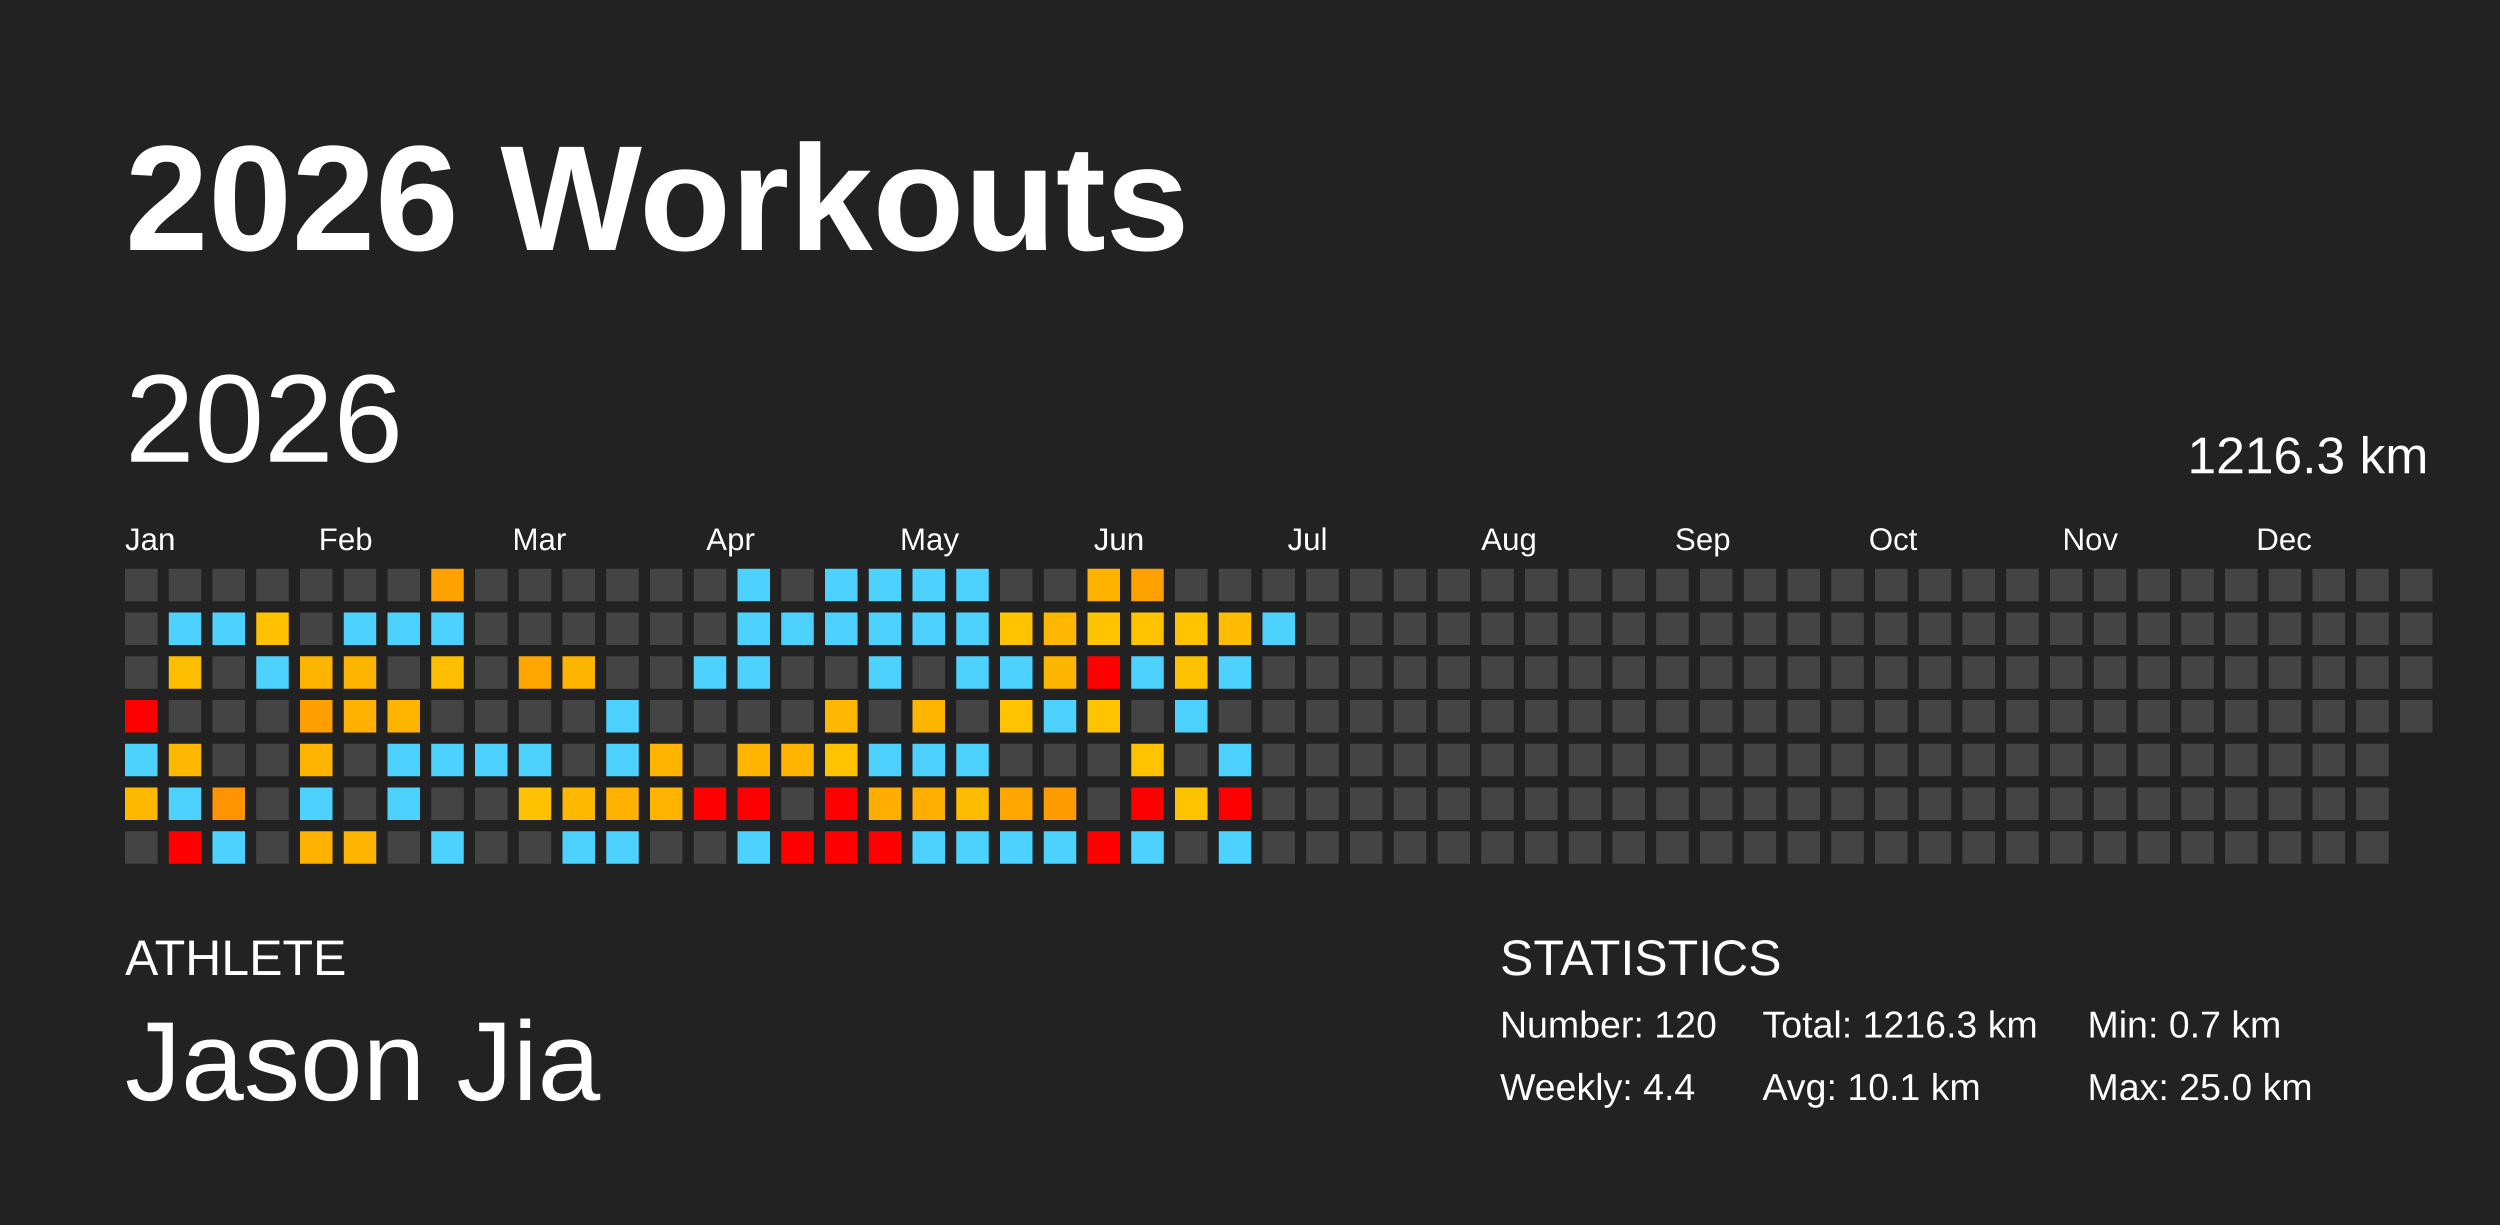
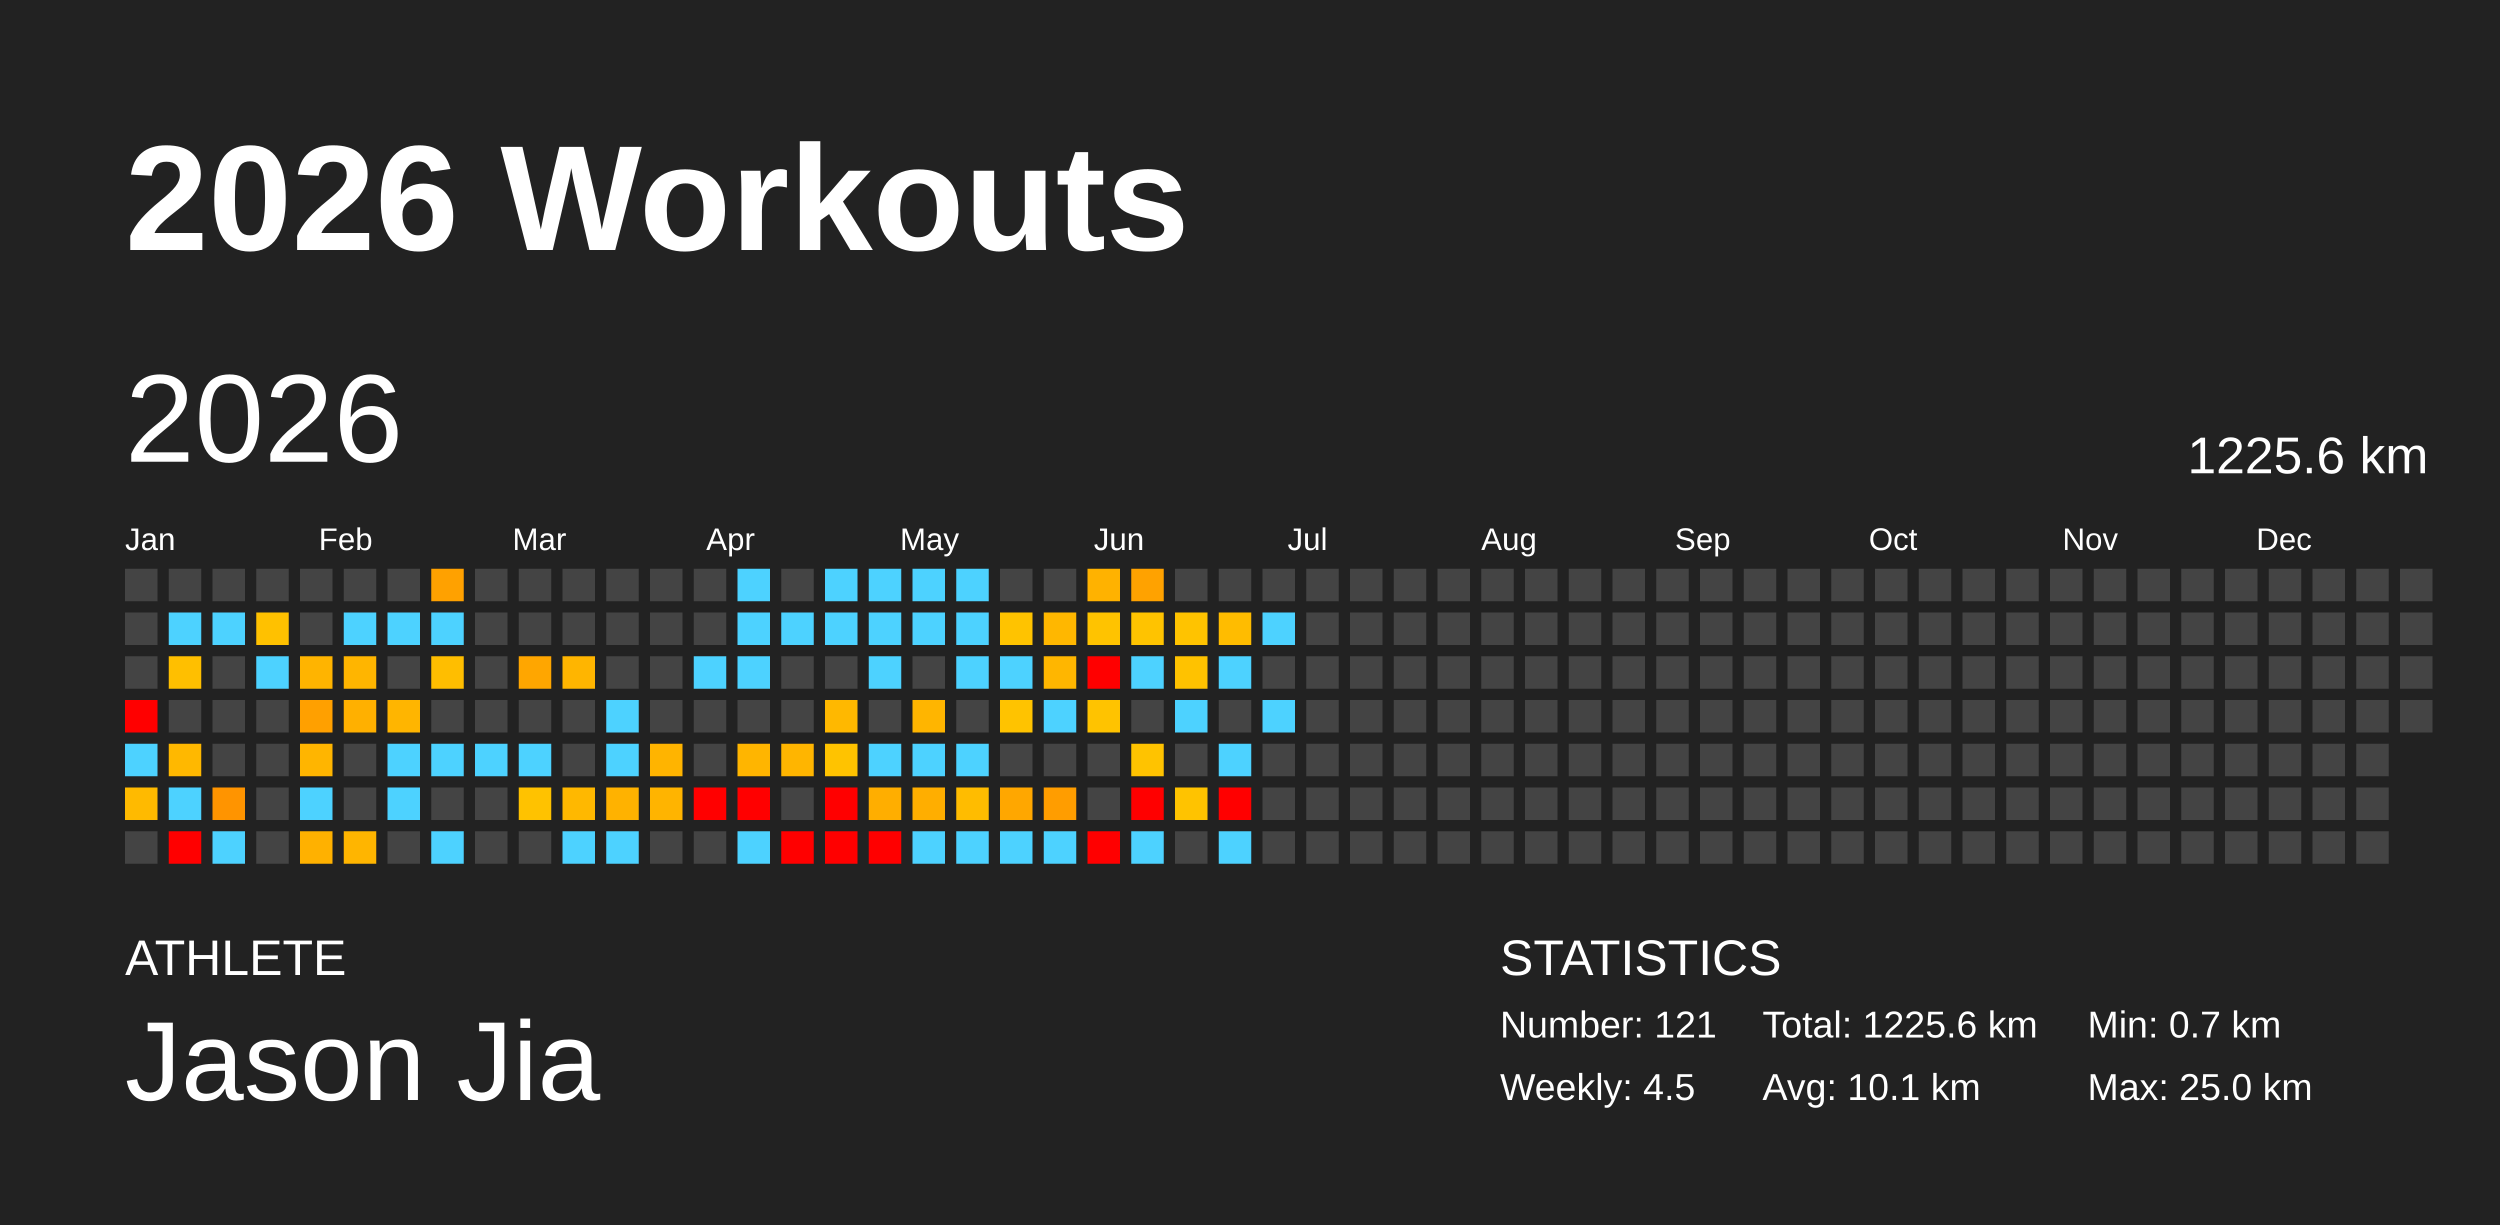
<svg xmlns="http://www.w3.org/2000/svg" baseProfile="full" height="98mm" version="1.1" viewBox="0,0,200,98" width="200mm">
  <defs />
  <rect fill="#222222" height="98" width="200" x="0" y="0" />
  <text fill="#FFFFFF" style="font-size:12px; font-family:Arial; font-weight:bold;" x="10" y="20">2026 Workouts</text>
  <text fill="#FFFFFF" style="font-size:4px; font-family:Arial" x="10" y="78">ATHLETE</text>
  <text fill="#FFFFFF" style="font-size:9px; font-family:Arial" x="10" y="88">Jason Jia</text>
  <text fill="#FFFFFF" style="font-size:4px; font-family:Arial" x="120" y="78">STATISTICS</text>
-   <text fill="#FFFFFF" style="font-size:3px; font-family:Arial" x="120" y="83">Number: 120</text>
-   <text fill="#FFFFFF" style="font-size:3px; font-family:Arial" x="120" y="88">Weekly: 4.4</text>
-   <text fill="#FFFFFF" style="font-size:3px; font-family:Arial" x="141" y="83">Total: 1216.3 km</text>
+   <text fill="#FFFFFF" style="font-size:3px; font-family:Arial" x="120" y="83">Number: 121</text>
+   <text fill="#FFFFFF" style="font-size:3px; font-family:Arial" x="120" y="88">Weekly: 4.5</text>
+   <text fill="#FFFFFF" style="font-size:3px; font-family:Arial" x="141" y="83">Total: 1225.6 km</text>
  <text fill="#FFFFFF" style="font-size:3px; font-family:Arial" x="141" y="88">Avg: 10.1 km</text>
  <text fill="#FFFFFF" style="font-size:3px; font-family:Arial" x="167" y="83">Min: 0.7 km</text>
  <text fill="#FFFFFF" style="font-size:3px; font-family:Arial" x="167" y="88">Max: 25.0 km</text>
  <text dominant-baseline="hanging" fill="#FFFFFF" style="font-size:10.0px; font-family:Arial;" x="10" y="30">2026</text>
-   <text dominant-baseline="hanging" fill="#FFFFFF" style="font-size:4.125px; font-family:Arial;" x="175" y="35">1216.3 km</text>
+   <text dominant-baseline="hanging" fill="#FFFFFF" style="font-size:4.125px; font-family:Arial;" x="175" y="35">1225.6 km</text>
  <text fill="#FFFFFF" style="font-size:2.5px; font-family:Arial" x="10.0" y="44">Jan</text>
  <text fill="#FFFFFF" style="font-size:2.5px; font-family:Arial" x="25.5" y="44">Feb</text>
  <text fill="#FFFFFF" style="font-size:2.5px; font-family:Arial" x="41.0" y="44">Mar</text>
  <text fill="#FFFFFF" style="font-size:2.5px; font-family:Arial" x="56.5" y="44">Apr</text>
  <text fill="#FFFFFF" style="font-size:2.5px; font-family:Arial" x="72.0" y="44">May</text>
  <text fill="#FFFFFF" style="font-size:2.5px; font-family:Arial" x="87.5" y="44">Jun</text>
  <text fill="#FFFFFF" style="font-size:2.5px; font-family:Arial" x="103.0" y="44">Jul</text>
  <text fill="#FFFFFF" style="font-size:2.5px; font-family:Arial" x="118.5" y="44">Aug</text>
  <text fill="#FFFFFF" style="font-size:2.5px; font-family:Arial" x="134.0" y="44">Sep</text>
  <text fill="#FFFFFF" style="font-size:2.5px; font-family:Arial" x="149.5" y="44">Oct</text>
  <text fill="#FFFFFF" style="font-size:2.5px; font-family:Arial" x="165.0" y="44">Nov</text>
  <text fill="#FFFFFF" style="font-size:2.5px; font-family:Arial" x="180.5" y="44">Dec</text>
  <rect fill="#444444" height="2.6" width="2.6" x="10.0" y="45.5" />
  <rect fill="#444444" height="2.6" width="2.6" x="10.0" y="49.0" />
  <rect fill="#444444" height="2.6" width="2.6" x="10.0" y="52.5" />
  <rect fill="red" height="2.6" width="2.6" x="10.0" y="56.0" />
  <rect fill="#4dd2ff" height="2.6" width="2.6" x="10.0" y="59.5" />
  <rect fill="#ffba00" height="2.6" width="2.6" x="10.0" y="63.0" />
  <rect fill="#444444" height="2.6" width="2.6" x="10.0" y="66.5" />
  <rect fill="#444444" height="2.6" width="2.6" x="13.5" y="45.5" />
  <rect fill="#4dd2ff" height="2.6" width="2.6" x="13.5" y="49.0" />
  <rect fill="#ffbf00" height="2.6" width="2.6" x="13.5" y="52.5" />
  <rect fill="#444444" height="2.6" width="2.6" x="13.5" y="56.0" />
  <rect fill="#ffb800" height="2.6" width="2.6" x="13.5" y="59.5" />
  <rect fill="#4dd2ff" height="2.6" width="2.6" x="13.5" y="63.0" />
  <rect fill="red" height="2.6" width="2.6" x="13.5" y="66.5" />
  <rect fill="#444444" height="2.6" width="2.6" x="17.0" y="45.5" />
  <rect fill="#4dd2ff" height="2.6" width="2.6" x="17.0" y="49.0" />
  <rect fill="#444444" height="2.6" width="2.6" x="17.0" y="52.5" />
  <rect fill="#444444" height="2.6" width="2.6" x="17.0" y="56.0" />
  <rect fill="#444444" height="2.6" width="2.6" x="17.0" y="59.5" />
  <rect fill="#ff9400" height="2.6" width="2.6" x="17.0" y="63.0" />
  <rect fill="#4dd2ff" height="2.6" width="2.6" x="17.0" y="66.5" />
  <rect fill="#444444" height="2.6" width="2.6" x="20.5" y="45.5" />
  <rect fill="#ffc100" height="2.6" width="2.6" x="20.5" y="49.0" />
  <rect fill="#4dd2ff" height="2.6" width="2.6" x="20.5" y="52.5" />
  <rect fill="#444444" height="2.6" width="2.6" x="20.5" y="56.0" />
  <rect fill="#444444" height="2.6" width="2.6" x="20.5" y="59.5" />
  <rect fill="#444444" height="2.6" width="2.6" x="20.5" y="63.0" />
  <rect fill="#444444" height="2.6" width="2.6" x="20.5" y="66.5" />
  <rect fill="#444444" height="2.6" width="2.6" x="24.0" y="45.5" />
  <rect fill="#444444" height="2.6" width="2.6" x="24.0" y="49.0" />
  <rect fill="#ffb400" height="2.6" width="2.6" x="24.0" y="52.5" />
  <rect fill="#ffa000" height="2.6" width="2.6" x="24.0" y="56.0" />
  <rect fill="#ffb500" height="2.6" width="2.6" x="24.0" y="59.5" />
  <rect fill="#4dd2ff" height="2.6" width="2.6" x="24.0" y="63.0" />
  <rect fill="#ffb100" height="2.6" width="2.6" x="24.0" y="66.5" />
  <rect fill="#444444" height="2.6" width="2.6" x="27.5" y="45.5" />
  <rect fill="#4dd2ff" height="2.6" width="2.6" x="27.5" y="49.0" />
  <rect fill="#ffb500" height="2.6" width="2.6" x="27.5" y="52.5" />
  <rect fill="#ffb000" height="2.6" width="2.6" x="27.5" y="56.0" />
  <rect fill="#444444" height="2.6" width="2.6" x="27.5" y="59.5" />
  <rect fill="#444444" height="2.6" width="2.6" x="27.5" y="63.0" />
  <rect fill="#ffb500" height="2.6" width="2.6" x="27.5" y="66.5" />
  <rect fill="#444444" height="2.6" width="2.6" x="31.0" y="45.5" />
  <rect fill="#4dd2ff" height="2.6" width="2.6" x="31.0" y="49.0" />
  <rect fill="#444444" height="2.6" width="2.6" x="31.0" y="52.5" />
  <rect fill="#ffb500" height="2.6" width="2.6" x="31.0" y="56.0" />
  <rect fill="#4dd2ff" height="2.6" width="2.6" x="31.0" y="59.5" />
  <rect fill="#4dd2ff" height="2.6" width="2.6" x="31.0" y="63.0" />
  <rect fill="#444444" height="2.6" width="2.6" x="31.0" y="66.5" />
  <rect fill="#ffa100" height="2.6" width="2.6" x="34.5" y="45.5" />
  <rect fill="#4dd2ff" height="2.6" width="2.6" x="34.5" y="49.0" />
  <rect fill="#ffbe00" height="2.6" width="2.6" x="34.5" y="52.5" />
  <rect fill="#444444" height="2.6" width="2.6" x="34.5" y="56.0" />
  <rect fill="#4dd2ff" height="2.6" width="2.6" x="34.5" y="59.5" />
  <rect fill="#444444" height="2.6" width="2.6" x="34.5" y="63.0" />
  <rect fill="#4dd2ff" height="2.6" width="2.6" x="34.5" y="66.5" />
  <rect fill="#444444" height="2.6" width="2.6" x="38.0" y="45.5" />
  <rect fill="#444444" height="2.6" width="2.6" x="38.0" y="49.0" />
  <rect fill="#444444" height="2.6" width="2.6" x="38.0" y="52.5" />
  <rect fill="#444444" height="2.6" width="2.6" x="38.0" y="56.0" />
  <rect fill="#4dd2ff" height="2.6" width="2.6" x="38.0" y="59.5" />
  <rect fill="#444444" height="2.6" width="2.6" x="38.0" y="63.0" />
  <rect fill="#444444" height="2.6" width="2.6" x="38.0" y="66.5" />
  <rect fill="#444444" height="2.6" width="2.6" x="41.5" y="45.5" />
  <rect fill="#444444" height="2.6" width="2.6" x="41.5" y="49.0" />
  <rect fill="#ffa600" height="2.6" width="2.6" x="41.5" y="52.5" />
  <rect fill="#444444" height="2.6" width="2.6" x="41.5" y="56.0" />
  <rect fill="#4dd2ff" height="2.6" width="2.6" x="41.5" y="59.5" />
  <rect fill="#ffc200" height="2.6" width="2.6" x="41.5" y="63.0" />
  <rect fill="#444444" height="2.6" width="2.6" x="41.5" y="66.5" />
  <rect fill="#444444" height="2.6" width="2.6" x="45.0" y="45.5" />
  <rect fill="#444444" height="2.6" width="2.6" x="45.0" y="49.0" />
  <rect fill="#ffb500" height="2.6" width="2.6" x="45.0" y="52.5" />
  <rect fill="#444444" height="2.6" width="2.6" x="45.0" y="56.0" />
  <rect fill="#444444" height="2.6" width="2.6" x="45.0" y="59.5" />
  <rect fill="#ffb800" height="2.6" width="2.6" x="45.0" y="63.0" />
  <rect fill="#4dd2ff" height="2.6" width="2.6" x="45.0" y="66.5" />
  <rect fill="#444444" height="2.6" width="2.6" x="48.5" y="45.5" />
  <rect fill="#444444" height="2.6" width="2.6" x="48.5" y="49.0" />
  <rect fill="#444444" height="2.6" width="2.6" x="48.5" y="52.5" />
  <rect fill="#4dd2ff" height="2.6" width="2.6" x="48.5" y="56.0" />
  <rect fill="#4dd2ff" height="2.6" width="2.6" x="48.5" y="59.5" />
  <rect fill="#ffb200" height="2.6" width="2.6" x="48.5" y="63.0" />
  <rect fill="#4dd2ff" height="2.6" width="2.6" x="48.5" y="66.5" />
  <rect fill="#444444" height="2.6" width="2.6" x="52.0" y="45.5" />
  <rect fill="#444444" height="2.6" width="2.6" x="52.0" y="49.0" />
  <rect fill="#444444" height="2.6" width="2.6" x="52.0" y="52.5" />
  <rect fill="#444444" height="2.6" width="2.6" x="52.0" y="56.0" />
  <rect fill="#ffb400" height="2.6" width="2.6" x="52.0" y="59.5" />
  <rect fill="#ffb400" height="2.6" width="2.6" x="52.0" y="63.0" />
  <rect fill="#444444" height="2.6" width="2.6" x="52.0" y="66.5" />
  <rect fill="#444444" height="2.6" width="2.6" x="55.5" y="45.5" />
  <rect fill="#444444" height="2.6" width="2.6" x="55.5" y="49.0" />
  <rect fill="#4dd2ff" height="2.6" width="2.6" x="55.5" y="52.5" />
  <rect fill="#444444" height="2.6" width="2.6" x="55.5" y="56.0" />
  <rect fill="#444444" height="2.6" width="2.6" x="55.5" y="59.5" />
  <rect fill="red" height="2.6" width="2.6" x="55.5" y="63.0" />
  <rect fill="#444444" height="2.6" width="2.6" x="55.5" y="66.5" />
  <rect fill="#4dd2ff" height="2.6" width="2.6" x="59.0" y="45.5" />
  <rect fill="#4dd2ff" height="2.6" width="2.6" x="59.0" y="49.0" />
  <rect fill="#4dd2ff" height="2.6" width="2.6" x="59.0" y="52.5" />
  <rect fill="#444444" height="2.6" width="2.6" x="59.0" y="56.0" />
  <rect fill="#ffb500" height="2.6" width="2.6" x="59.0" y="59.5" />
  <rect fill="red" height="2.6" width="2.6" x="59.0" y="63.0" />
  <rect fill="#4dd2ff" height="2.6" width="2.6" x="59.0" y="66.5" />
  <rect fill="#444444" height="2.6" width="2.6" x="62.5" y="45.5" />
  <rect fill="#4dd2ff" height="2.6" width="2.6" x="62.5" y="49.0" />
  <rect fill="#444444" height="2.6" width="2.6" x="62.5" y="52.5" />
  <rect fill="#444444" height="2.6" width="2.6" x="62.5" y="56.0" />
  <rect fill="#ffb500" height="2.6" width="2.6" x="62.5" y="59.5" />
  <rect fill="#444444" height="2.6" width="2.6" x="62.5" y="63.0" />
  <rect fill="red" height="2.6" width="2.6" x="62.5" y="66.5" />
  <rect fill="#4dd2ff" height="2.6" width="2.6" x="66.0" y="45.5" />
  <rect fill="#4dd2ff" height="2.6" width="2.6" x="66.0" y="49.0" />
  <rect fill="#444444" height="2.6" width="2.6" x="66.0" y="52.5" />
  <rect fill="#ffb800" height="2.6" width="2.6" x="66.0" y="56.0" />
  <rect fill="#ffc300" height="2.6" width="2.6" x="66.0" y="59.5" />
  <rect fill="red" height="2.6" width="2.6" x="66.0" y="63.0" />
  <rect fill="red" height="2.6" width="2.6" x="66.0" y="66.5" />
  <rect fill="#4dd2ff" height="2.6" width="2.6" x="69.5" y="45.5" />
  <rect fill="#4dd2ff" height="2.6" width="2.6" x="69.5" y="49.0" />
  <rect fill="#4dd2ff" height="2.6" width="2.6" x="69.5" y="52.5" />
  <rect fill="#444444" height="2.6" width="2.6" x="69.5" y="56.0" />
  <rect fill="#4dd2ff" height="2.6" width="2.6" x="69.5" y="59.5" />
  <rect fill="#ffae00" height="2.6" width="2.6" x="69.5" y="63.0" />
  <rect fill="red" height="2.6" width="2.6" x="69.5" y="66.5" />
  <rect fill="#4dd2ff" height="2.6" width="2.6" x="73.0" y="45.5" />
  <rect fill="#4dd2ff" height="2.6" width="2.6" x="73.0" y="49.0" />
  <rect fill="#444444" height="2.6" width="2.6" x="73.0" y="52.5" />
  <rect fill="#ffb500" height="2.6" width="2.6" x="73.0" y="56.0" />
  <rect fill="#4dd2ff" height="2.6" width="2.6" x="73.0" y="59.5" />
  <rect fill="#ffae00" height="2.6" width="2.6" x="73.0" y="63.0" />
  <rect fill="#4dd2ff" height="2.6" width="2.6" x="73.0" y="66.5" />
  <rect fill="#4dd2ff" height="2.6" width="2.6" x="76.5" y="45.5" />
  <rect fill="#4dd2ff" height="2.6" width="2.6" x="76.5" y="49.0" />
  <rect fill="#4dd2ff" height="2.6" width="2.6" x="76.5" y="52.5" />
  <rect fill="#444444" height="2.6" width="2.6" x="76.5" y="56.0" />
  <rect fill="#4dd2ff" height="2.6" width="2.6" x="76.5" y="59.5" />
  <rect fill="#ffbc00" height="2.6" width="2.6" x="76.5" y="63.0" />
  <rect fill="#4dd2ff" height="2.6" width="2.6" x="76.5" y="66.5" />
  <rect fill="#444444" height="2.6" width="2.6" x="80.0" y="45.5" />
  <rect fill="#ffc300" height="2.6" width="2.6" x="80.0" y="49.0" />
  <rect fill="#4dd2ff" height="2.6" width="2.6" x="80.0" y="52.5" />
  <rect fill="#ffc300" height="2.6" width="2.6" x="80.0" y="56.0" />
  <rect fill="#444444" height="2.6" width="2.6" x="80.0" y="59.5" />
  <rect fill="#ffa700" height="2.6" width="2.6" x="80.0" y="63.0" />
  <rect fill="#4dd2ff" height="2.6" width="2.6" x="80.0" y="66.5" />
  <rect fill="#444444" height="2.6" width="2.6" x="83.5" y="45.5" />
  <rect fill="#ffb700" height="2.6" width="2.6" x="83.5" y="49.0" />
  <rect fill="#ffb600" height="2.6" width="2.6" x="83.5" y="52.5" />
  <rect fill="#4dd2ff" height="2.6" width="2.6" x="83.5" y="56.0" />
  <rect fill="#444444" height="2.6" width="2.6" x="83.5" y="59.5" />
  <rect fill="#ff9d00" height="2.6" width="2.6" x="83.5" y="63.0" />
  <rect fill="#4dd2ff" height="2.6" width="2.6" x="83.5" y="66.5" />
  <rect fill="#ffb200" height="2.6" width="2.6" x="87.0" y="45.5" />
  <rect fill="#ffc300" height="2.6" width="2.6" x="87.0" y="49.0" />
  <rect fill="red" height="2.6" width="2.6" x="87.0" y="52.5" />
  <rect fill="#ffc300" height="2.6" width="2.6" x="87.0" y="56.0" />
  <rect fill="#444444" height="2.6" width="2.6" x="87.0" y="59.5" />
  <rect fill="#444444" height="2.6" width="2.6" x="87.0" y="63.0" />
  <rect fill="red" height="2.6" width="2.6" x="87.0" y="66.5" />
  <rect fill="#ffa200" height="2.6" width="2.6" x="90.5" y="45.5" />
  <rect fill="#ffc300" height="2.6" width="2.6" x="90.5" y="49.0" />
  <rect fill="#4dd2ff" height="2.6" width="2.6" x="90.5" y="52.5" />
  <rect fill="#444444" height="2.6" width="2.6" x="90.5" y="56.0" />
  <rect fill="#ffc300" height="2.6" width="2.6" x="90.5" y="59.5" />
  <rect fill="red" height="2.6" width="2.6" x="90.5" y="63.0" />
  <rect fill="#4dd2ff" height="2.6" width="2.6" x="90.5" y="66.5" />
  <rect fill="#444444" height="2.6" width="2.6" x="94.0" y="45.5" />
  <rect fill="#ffc300" height="2.6" width="2.6" x="94.0" y="49.0" />
  <rect fill="#ffc200" height="2.6" width="2.6" x="94.0" y="52.5" />
  <rect fill="#4dd2ff" height="2.6" width="2.6" x="94.0" y="56.0" />
  <rect fill="#444444" height="2.6" width="2.6" x="94.0" y="59.5" />
  <rect fill="#ffc300" height="2.6" width="2.6" x="94.0" y="63.0" />
  <rect fill="#444444" height="2.6" width="2.6" x="94.0" y="66.5" />
  <rect fill="#444444" height="2.6" width="2.6" x="97.5" y="45.5" />
  <rect fill="#ffbc00" height="2.6" width="2.6" x="97.5" y="49.0" />
  <rect fill="#4dd2ff" height="2.6" width="2.6" x="97.5" y="52.5" />
  <rect fill="#444444" height="2.6" width="2.6" x="97.5" y="56.0" />
  <rect fill="#4dd2ff" height="2.6" width="2.6" x="97.5" y="59.5" />
  <rect fill="red" height="2.6" width="2.6" x="97.5" y="63.0" />
  <rect fill="#4dd2ff" height="2.6" width="2.6" x="97.5" y="66.5" />
  <rect fill="#444444" height="2.6" width="2.6" x="101.0" y="45.5" />
  <rect fill="#4dd2ff" height="2.6" width="2.6" x="101.0" y="49.0" />
  <rect fill="#444444" height="2.6" width="2.6" x="101.0" y="52.5" />
-   <rect fill="#444444" height="2.6" width="2.6" x="101.0" y="56.0" />
+   <rect fill="#4dd2ff" height="2.6" width="2.6" x="101.0" y="56.0" />
  <rect fill="#444444" height="2.6" width="2.6" x="101.0" y="59.5" />
  <rect fill="#444444" height="2.6" width="2.6" x="101.0" y="63.0" />
  <rect fill="#444444" height="2.6" width="2.6" x="101.0" y="66.5" />
  <rect fill="#444444" height="2.6" width="2.6" x="104.5" y="45.5" />
  <rect fill="#444444" height="2.6" width="2.6" x="104.5" y="49.0" />
  <rect fill="#444444" height="2.6" width="2.6" x="104.5" y="52.5" />
  <rect fill="#444444" height="2.6" width="2.6" x="104.5" y="56.0" />
  <rect fill="#444444" height="2.6" width="2.6" x="104.5" y="59.5" />
  <rect fill="#444444" height="2.6" width="2.6" x="104.5" y="63.0" />
  <rect fill="#444444" height="2.6" width="2.6" x="104.5" y="66.5" />
  <rect fill="#444444" height="2.6" width="2.6" x="108.0" y="45.5" />
  <rect fill="#444444" height="2.6" width="2.6" x="108.0" y="49.0" />
  <rect fill="#444444" height="2.6" width="2.6" x="108.0" y="52.5" />
  <rect fill="#444444" height="2.6" width="2.6" x="108.0" y="56.0" />
  <rect fill="#444444" height="2.6" width="2.6" x="108.0" y="59.5" />
  <rect fill="#444444" height="2.6" width="2.6" x="108.0" y="63.0" />
  <rect fill="#444444" height="2.6" width="2.6" x="108.0" y="66.5" />
  <rect fill="#444444" height="2.6" width="2.6" x="111.5" y="45.5" />
  <rect fill="#444444" height="2.6" width="2.6" x="111.5" y="49.0" />
  <rect fill="#444444" height="2.6" width="2.6" x="111.5" y="52.5" />
  <rect fill="#444444" height="2.6" width="2.6" x="111.5" y="56.0" />
  <rect fill="#444444" height="2.6" width="2.6" x="111.5" y="59.5" />
  <rect fill="#444444" height="2.6" width="2.6" x="111.5" y="63.0" />
  <rect fill="#444444" height="2.6" width="2.6" x="111.5" y="66.5" />
  <rect fill="#444444" height="2.6" width="2.6" x="115.0" y="45.5" />
  <rect fill="#444444" height="2.6" width="2.6" x="115.0" y="49.0" />
  <rect fill="#444444" height="2.6" width="2.6" x="115.0" y="52.5" />
  <rect fill="#444444" height="2.6" width="2.6" x="115.0" y="56.0" />
  <rect fill="#444444" height="2.6" width="2.6" x="115.0" y="59.5" />
  <rect fill="#444444" height="2.6" width="2.6" x="115.0" y="63.0" />
  <rect fill="#444444" height="2.6" width="2.6" x="115.0" y="66.5" />
  <rect fill="#444444" height="2.6" width="2.6" x="118.5" y="45.5" />
  <rect fill="#444444" height="2.6" width="2.6" x="118.5" y="49.0" />
  <rect fill="#444444" height="2.6" width="2.6" x="118.5" y="52.5" />
  <rect fill="#444444" height="2.6" width="2.6" x="118.5" y="56.0" />
  <rect fill="#444444" height="2.6" width="2.6" x="118.5" y="59.5" />
  <rect fill="#444444" height="2.6" width="2.6" x="118.5" y="63.0" />
  <rect fill="#444444" height="2.6" width="2.6" x="118.5" y="66.5" />
  <rect fill="#444444" height="2.6" width="2.6" x="122.0" y="45.5" />
  <rect fill="#444444" height="2.6" width="2.6" x="122.0" y="49.0" />
  <rect fill="#444444" height="2.6" width="2.6" x="122.0" y="52.5" />
  <rect fill="#444444" height="2.6" width="2.6" x="122.0" y="56.0" />
  <rect fill="#444444" height="2.6" width="2.6" x="122.0" y="59.5" />
  <rect fill="#444444" height="2.6" width="2.6" x="122.0" y="63.0" />
  <rect fill="#444444" height="2.6" width="2.6" x="122.0" y="66.5" />
  <rect fill="#444444" height="2.6" width="2.6" x="125.5" y="45.5" />
  <rect fill="#444444" height="2.6" width="2.6" x="125.5" y="49.0" />
  <rect fill="#444444" height="2.6" width="2.6" x="125.5" y="52.5" />
  <rect fill="#444444" height="2.6" width="2.6" x="125.5" y="56.0" />
  <rect fill="#444444" height="2.6" width="2.6" x="125.5" y="59.5" />
  <rect fill="#444444" height="2.6" width="2.6" x="125.5" y="63.0" />
  <rect fill="#444444" height="2.6" width="2.6" x="125.5" y="66.5" />
  <rect fill="#444444" height="2.6" width="2.6" x="129.0" y="45.5" />
  <rect fill="#444444" height="2.6" width="2.6" x="129.0" y="49.0" />
  <rect fill="#444444" height="2.6" width="2.6" x="129.0" y="52.5" />
  <rect fill="#444444" height="2.6" width="2.6" x="129.0" y="56.0" />
  <rect fill="#444444" height="2.6" width="2.6" x="129.0" y="59.5" />
  <rect fill="#444444" height="2.6" width="2.6" x="129.0" y="63.0" />
  <rect fill="#444444" height="2.6" width="2.6" x="129.0" y="66.5" />
  <rect fill="#444444" height="2.6" width="2.6" x="132.5" y="45.5" />
  <rect fill="#444444" height="2.6" width="2.6" x="132.5" y="49.0" />
  <rect fill="#444444" height="2.6" width="2.6" x="132.5" y="52.5" />
  <rect fill="#444444" height="2.6" width="2.6" x="132.5" y="56.0" />
  <rect fill="#444444" height="2.6" width="2.6" x="132.5" y="59.5" />
  <rect fill="#444444" height="2.6" width="2.6" x="132.5" y="63.0" />
  <rect fill="#444444" height="2.6" width="2.6" x="132.5" y="66.5" />
  <rect fill="#444444" height="2.6" width="2.6" x="136.0" y="45.5" />
  <rect fill="#444444" height="2.6" width="2.6" x="136.0" y="49.0" />
  <rect fill="#444444" height="2.6" width="2.6" x="136.0" y="52.5" />
  <rect fill="#444444" height="2.6" width="2.6" x="136.0" y="56.0" />
  <rect fill="#444444" height="2.6" width="2.6" x="136.0" y="59.5" />
  <rect fill="#444444" height="2.6" width="2.6" x="136.0" y="63.0" />
  <rect fill="#444444" height="2.6" width="2.6" x="136.0" y="66.5" />
  <rect fill="#444444" height="2.6" width="2.6" x="139.5" y="45.5" />
  <rect fill="#444444" height="2.6" width="2.6" x="139.5" y="49.0" />
  <rect fill="#444444" height="2.6" width="2.6" x="139.5" y="52.5" />
  <rect fill="#444444" height="2.6" width="2.6" x="139.5" y="56.0" />
  <rect fill="#444444" height="2.6" width="2.6" x="139.5" y="59.5" />
  <rect fill="#444444" height="2.6" width="2.6" x="139.5" y="63.0" />
  <rect fill="#444444" height="2.6" width="2.6" x="139.5" y="66.5" />
  <rect fill="#444444" height="2.6" width="2.6" x="143.0" y="45.5" />
  <rect fill="#444444" height="2.6" width="2.6" x="143.0" y="49.0" />
  <rect fill="#444444" height="2.6" width="2.6" x="143.0" y="52.5" />
  <rect fill="#444444" height="2.6" width="2.6" x="143.0" y="56.0" />
  <rect fill="#444444" height="2.6" width="2.6" x="143.0" y="59.5" />
  <rect fill="#444444" height="2.6" width="2.6" x="143.0" y="63.0" />
  <rect fill="#444444" height="2.6" width="2.6" x="143.0" y="66.5" />
  <rect fill="#444444" height="2.6" width="2.6" x="146.5" y="45.5" />
  <rect fill="#444444" height="2.6" width="2.6" x="146.5" y="49.0" />
  <rect fill="#444444" height="2.6" width="2.6" x="146.5" y="52.5" />
  <rect fill="#444444" height="2.6" width="2.6" x="146.5" y="56.0" />
  <rect fill="#444444" height="2.6" width="2.6" x="146.5" y="59.5" />
  <rect fill="#444444" height="2.6" width="2.6" x="146.5" y="63.0" />
  <rect fill="#444444" height="2.6" width="2.6" x="146.5" y="66.5" />
  <rect fill="#444444" height="2.6" width="2.6" x="150.0" y="45.5" />
  <rect fill="#444444" height="2.6" width="2.6" x="150.0" y="49.0" />
  <rect fill="#444444" height="2.6" width="2.6" x="150.0" y="52.5" />
  <rect fill="#444444" height="2.6" width="2.6" x="150.0" y="56.0" />
  <rect fill="#444444" height="2.6" width="2.6" x="150.0" y="59.5" />
  <rect fill="#444444" height="2.6" width="2.6" x="150.0" y="63.0" />
  <rect fill="#444444" height="2.6" width="2.6" x="150.0" y="66.5" />
  <rect fill="#444444" height="2.6" width="2.6" x="153.5" y="45.5" />
  <rect fill="#444444" height="2.6" width="2.6" x="153.5" y="49.0" />
  <rect fill="#444444" height="2.6" width="2.6" x="153.5" y="52.5" />
  <rect fill="#444444" height="2.6" width="2.6" x="153.5" y="56.0" />
  <rect fill="#444444" height="2.6" width="2.6" x="153.5" y="59.5" />
  <rect fill="#444444" height="2.6" width="2.6" x="153.5" y="63.0" />
  <rect fill="#444444" height="2.6" width="2.6" x="153.5" y="66.5" />
  <rect fill="#444444" height="2.6" width="2.6" x="157.0" y="45.5" />
  <rect fill="#444444" height="2.6" width="2.6" x="157.0" y="49.0" />
  <rect fill="#444444" height="2.6" width="2.6" x="157.0" y="52.5" />
  <rect fill="#444444" height="2.6" width="2.6" x="157.0" y="56.0" />
  <rect fill="#444444" height="2.6" width="2.6" x="157.0" y="59.5" />
  <rect fill="#444444" height="2.6" width="2.6" x="157.0" y="63.0" />
  <rect fill="#444444" height="2.6" width="2.6" x="157.0" y="66.5" />
  <rect fill="#444444" height="2.6" width="2.6" x="160.5" y="45.5" />
  <rect fill="#444444" height="2.6" width="2.6" x="160.5" y="49.0" />
  <rect fill="#444444" height="2.6" width="2.6" x="160.5" y="52.5" />
  <rect fill="#444444" height="2.6" width="2.6" x="160.5" y="56.0" />
  <rect fill="#444444" height="2.6" width="2.6" x="160.5" y="59.5" />
  <rect fill="#444444" height="2.6" width="2.6" x="160.5" y="63.0" />
  <rect fill="#444444" height="2.6" width="2.6" x="160.5" y="66.5" />
  <rect fill="#444444" height="2.6" width="2.6" x="164.0" y="45.5" />
  <rect fill="#444444" height="2.6" width="2.6" x="164.0" y="49.0" />
  <rect fill="#444444" height="2.6" width="2.6" x="164.0" y="52.5" />
  <rect fill="#444444" height="2.6" width="2.6" x="164.0" y="56.0" />
  <rect fill="#444444" height="2.6" width="2.6" x="164.0" y="59.5" />
  <rect fill="#444444" height="2.6" width="2.6" x="164.0" y="63.0" />
  <rect fill="#444444" height="2.6" width="2.6" x="164.0" y="66.5" />
  <rect fill="#444444" height="2.6" width="2.6" x="167.5" y="45.5" />
  <rect fill="#444444" height="2.6" width="2.6" x="167.5" y="49.0" />
  <rect fill="#444444" height="2.6" width="2.6" x="167.5" y="52.5" />
  <rect fill="#444444" height="2.6" width="2.6" x="167.5" y="56.0" />
  <rect fill="#444444" height="2.6" width="2.6" x="167.5" y="59.5" />
  <rect fill="#444444" height="2.6" width="2.6" x="167.5" y="63.0" />
  <rect fill="#444444" height="2.6" width="2.6" x="167.5" y="66.5" />
  <rect fill="#444444" height="2.6" width="2.6" x="171.0" y="45.5" />
  <rect fill="#444444" height="2.6" width="2.6" x="171.0" y="49.0" />
  <rect fill="#444444" height="2.6" width="2.6" x="171.0" y="52.5" />
  <rect fill="#444444" height="2.6" width="2.6" x="171.0" y="56.0" />
  <rect fill="#444444" height="2.6" width="2.6" x="171.0" y="59.5" />
  <rect fill="#444444" height="2.6" width="2.6" x="171.0" y="63.0" />
  <rect fill="#444444" height="2.6" width="2.6" x="171.0" y="66.5" />
  <rect fill="#444444" height="2.6" width="2.6" x="174.5" y="45.5" />
  <rect fill="#444444" height="2.6" width="2.6" x="174.5" y="49.0" />
  <rect fill="#444444" height="2.6" width="2.6" x="174.5" y="52.5" />
  <rect fill="#444444" height="2.6" width="2.6" x="174.5" y="56.0" />
  <rect fill="#444444" height="2.6" width="2.6" x="174.5" y="59.5" />
  <rect fill="#444444" height="2.6" width="2.6" x="174.5" y="63.0" />
  <rect fill="#444444" height="2.6" width="2.6" x="174.5" y="66.5" />
  <rect fill="#444444" height="2.6" width="2.6" x="178.0" y="45.5" />
  <rect fill="#444444" height="2.6" width="2.6" x="178.0" y="49.0" />
  <rect fill="#444444" height="2.6" width="2.6" x="178.0" y="52.5" />
  <rect fill="#444444" height="2.6" width="2.6" x="178.0" y="56.0" />
  <rect fill="#444444" height="2.6" width="2.6" x="178.0" y="59.5" />
  <rect fill="#444444" height="2.6" width="2.6" x="178.0" y="63.0" />
  <rect fill="#444444" height="2.6" width="2.6" x="178.0" y="66.5" />
  <rect fill="#444444" height="2.6" width="2.6" x="181.5" y="45.5" />
  <rect fill="#444444" height="2.6" width="2.6" x="181.5" y="49.0" />
  <rect fill="#444444" height="2.6" width="2.6" x="181.5" y="52.5" />
  <rect fill="#444444" height="2.6" width="2.6" x="181.5" y="56.0" />
  <rect fill="#444444" height="2.6" width="2.6" x="181.5" y="59.5" />
  <rect fill="#444444" height="2.6" width="2.6" x="181.5" y="63.0" />
  <rect fill="#444444" height="2.6" width="2.6" x="181.5" y="66.5" />
  <rect fill="#444444" height="2.6" width="2.6" x="185.0" y="45.5" />
  <rect fill="#444444" height="2.6" width="2.6" x="185.0" y="49.0" />
  <rect fill="#444444" height="2.6" width="2.6" x="185.0" y="52.5" />
  <rect fill="#444444" height="2.6" width="2.6" x="185.0" y="56.0" />
  <rect fill="#444444" height="2.6" width="2.6" x="185.0" y="59.5" />
  <rect fill="#444444" height="2.6" width="2.6" x="185.0" y="63.0" />
  <rect fill="#444444" height="2.6" width="2.6" x="185.0" y="66.5" />
  <rect fill="#444444" height="2.6" width="2.6" x="188.5" y="45.5" />
  <rect fill="#444444" height="2.6" width="2.6" x="188.5" y="49.0" />
  <rect fill="#444444" height="2.6" width="2.6" x="188.5" y="52.5" />
  <rect fill="#444444" height="2.6" width="2.6" x="188.5" y="56.0" />
  <rect fill="#444444" height="2.6" width="2.6" x="188.5" y="59.5" />
  <rect fill="#444444" height="2.6" width="2.6" x="188.5" y="63.0" />
  <rect fill="#444444" height="2.6" width="2.6" x="188.5" y="66.5" />
  <rect fill="#444444" height="2.6" width="2.6" x="192.0" y="45.5" />
  <rect fill="#444444" height="2.6" width="2.6" x="192.0" y="49.0" />
  <rect fill="#444444" height="2.6" width="2.6" x="192.0" y="52.5" />
  <rect fill="#444444" height="2.6" width="2.6" x="192.0" y="56.0" />
</svg>
